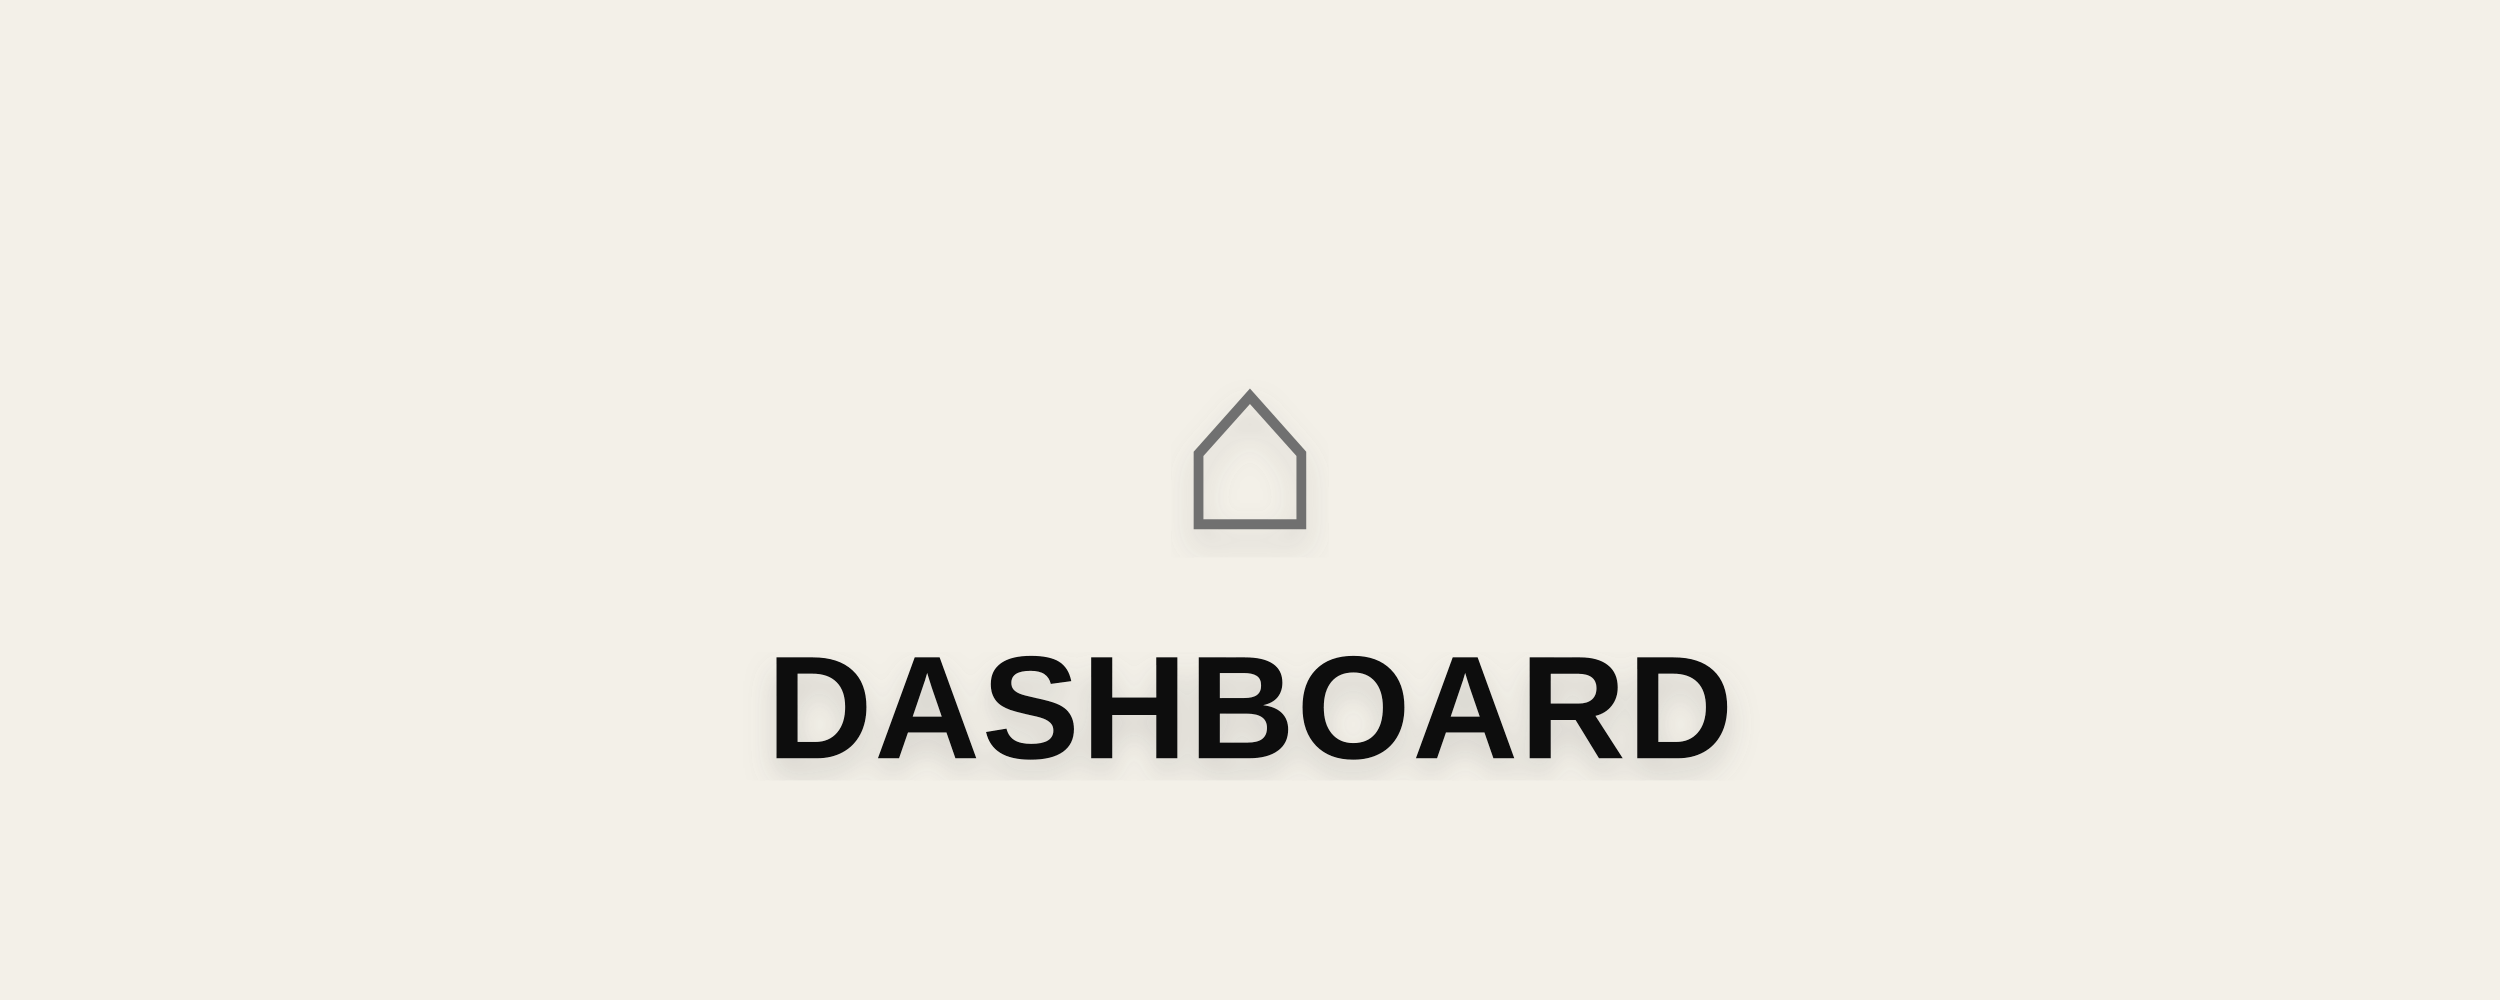
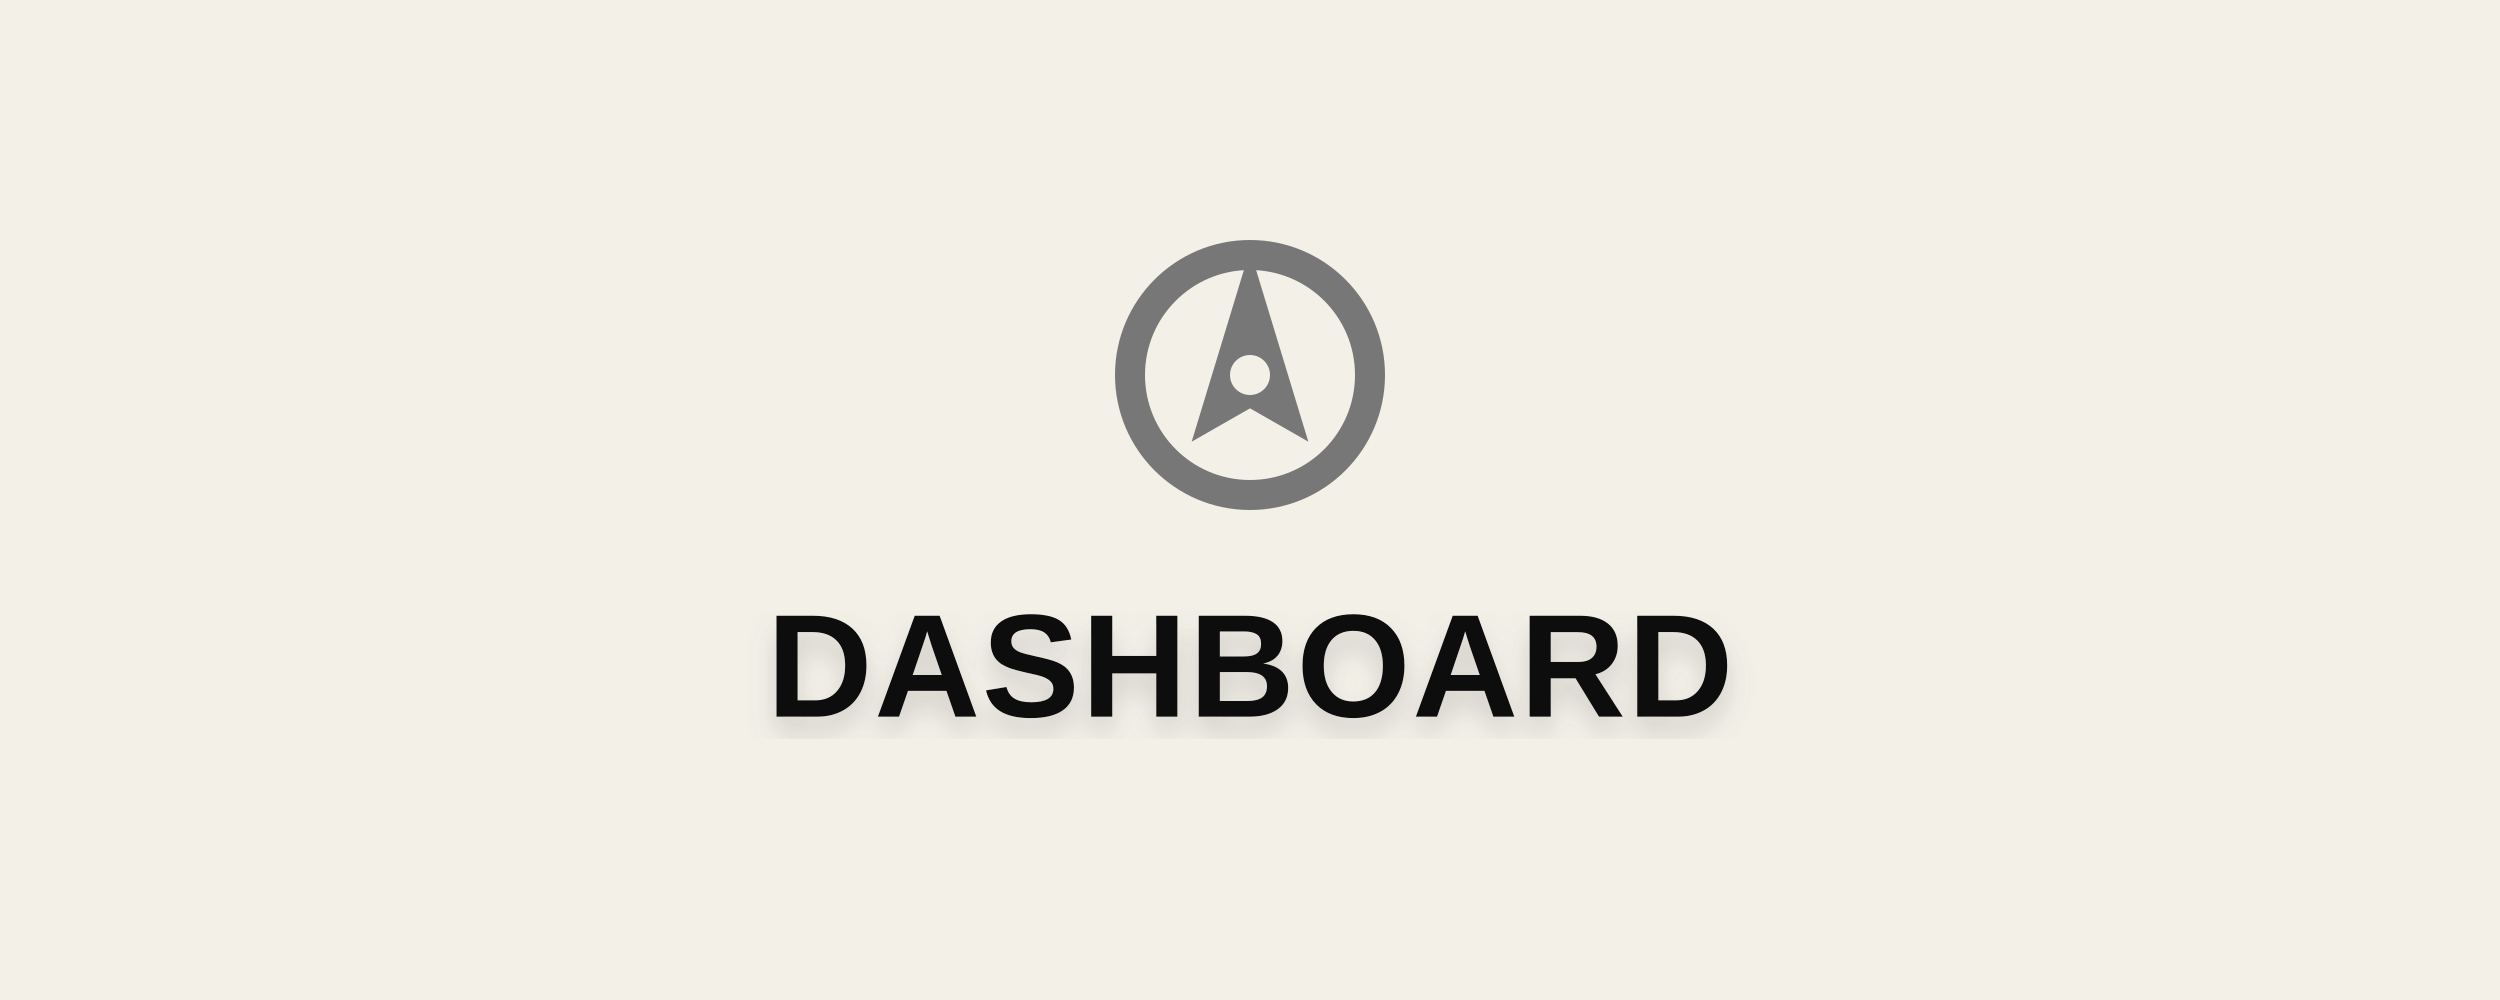
<svg xmlns="http://www.w3.org/2000/svg" width="1500" height="600" viewBox="0 0 1500 600">
  <defs>
    <filter id="s" x="-20%" y="-20%" width="140%" height="140%">
-       <feDropShadow dx="0" dy="10" stdDeviation="9" flood-color="#777" flood-opacity=".28" />
+       <feDropShadow dx="0" dy="10" stdDeviation="8" flood-color="#777" flood-opacity=".28" />
    </filter>
  </defs>
  <rect width="1500" height="600" fill="#f3f0e8" />
-   <text x="750" y="275" text-anchor="middle" dominant-baseline="middle" font-family="Arial, Helvetica, sans-serif" font-size="150" font-weight="700" fill="#707070" filter="url(#s)">⌂</text>
-   <text x="750" y="430" text-anchor="middle" dominant-baseline="middle" font-family="Arial, Helvetica, sans-serif" font-size="88" font-weight="800" letter-spacing="1" fill="#111111" filter="url(#s)">DASHBOARD</text>
+   <g>
+     <circle cx="750" cy="225" r="72" fill="none" stroke="#777" stroke-width="18" />
+     <path d="M750 150 L785 265 L750 245 L715 265 Z" fill="#777" />
+     <circle cx="750" cy="225" r="12" fill="#f3f0e8" />
+   </g>
+   <text x="750" y="430" text-anchor="middle" font-family="Arial,Helvetica,sans-serif" font-size="88" font-weight="800" letter-spacing="1" fill="#111" filter="url(#s)">DASHBOARD</text>
</svg>
